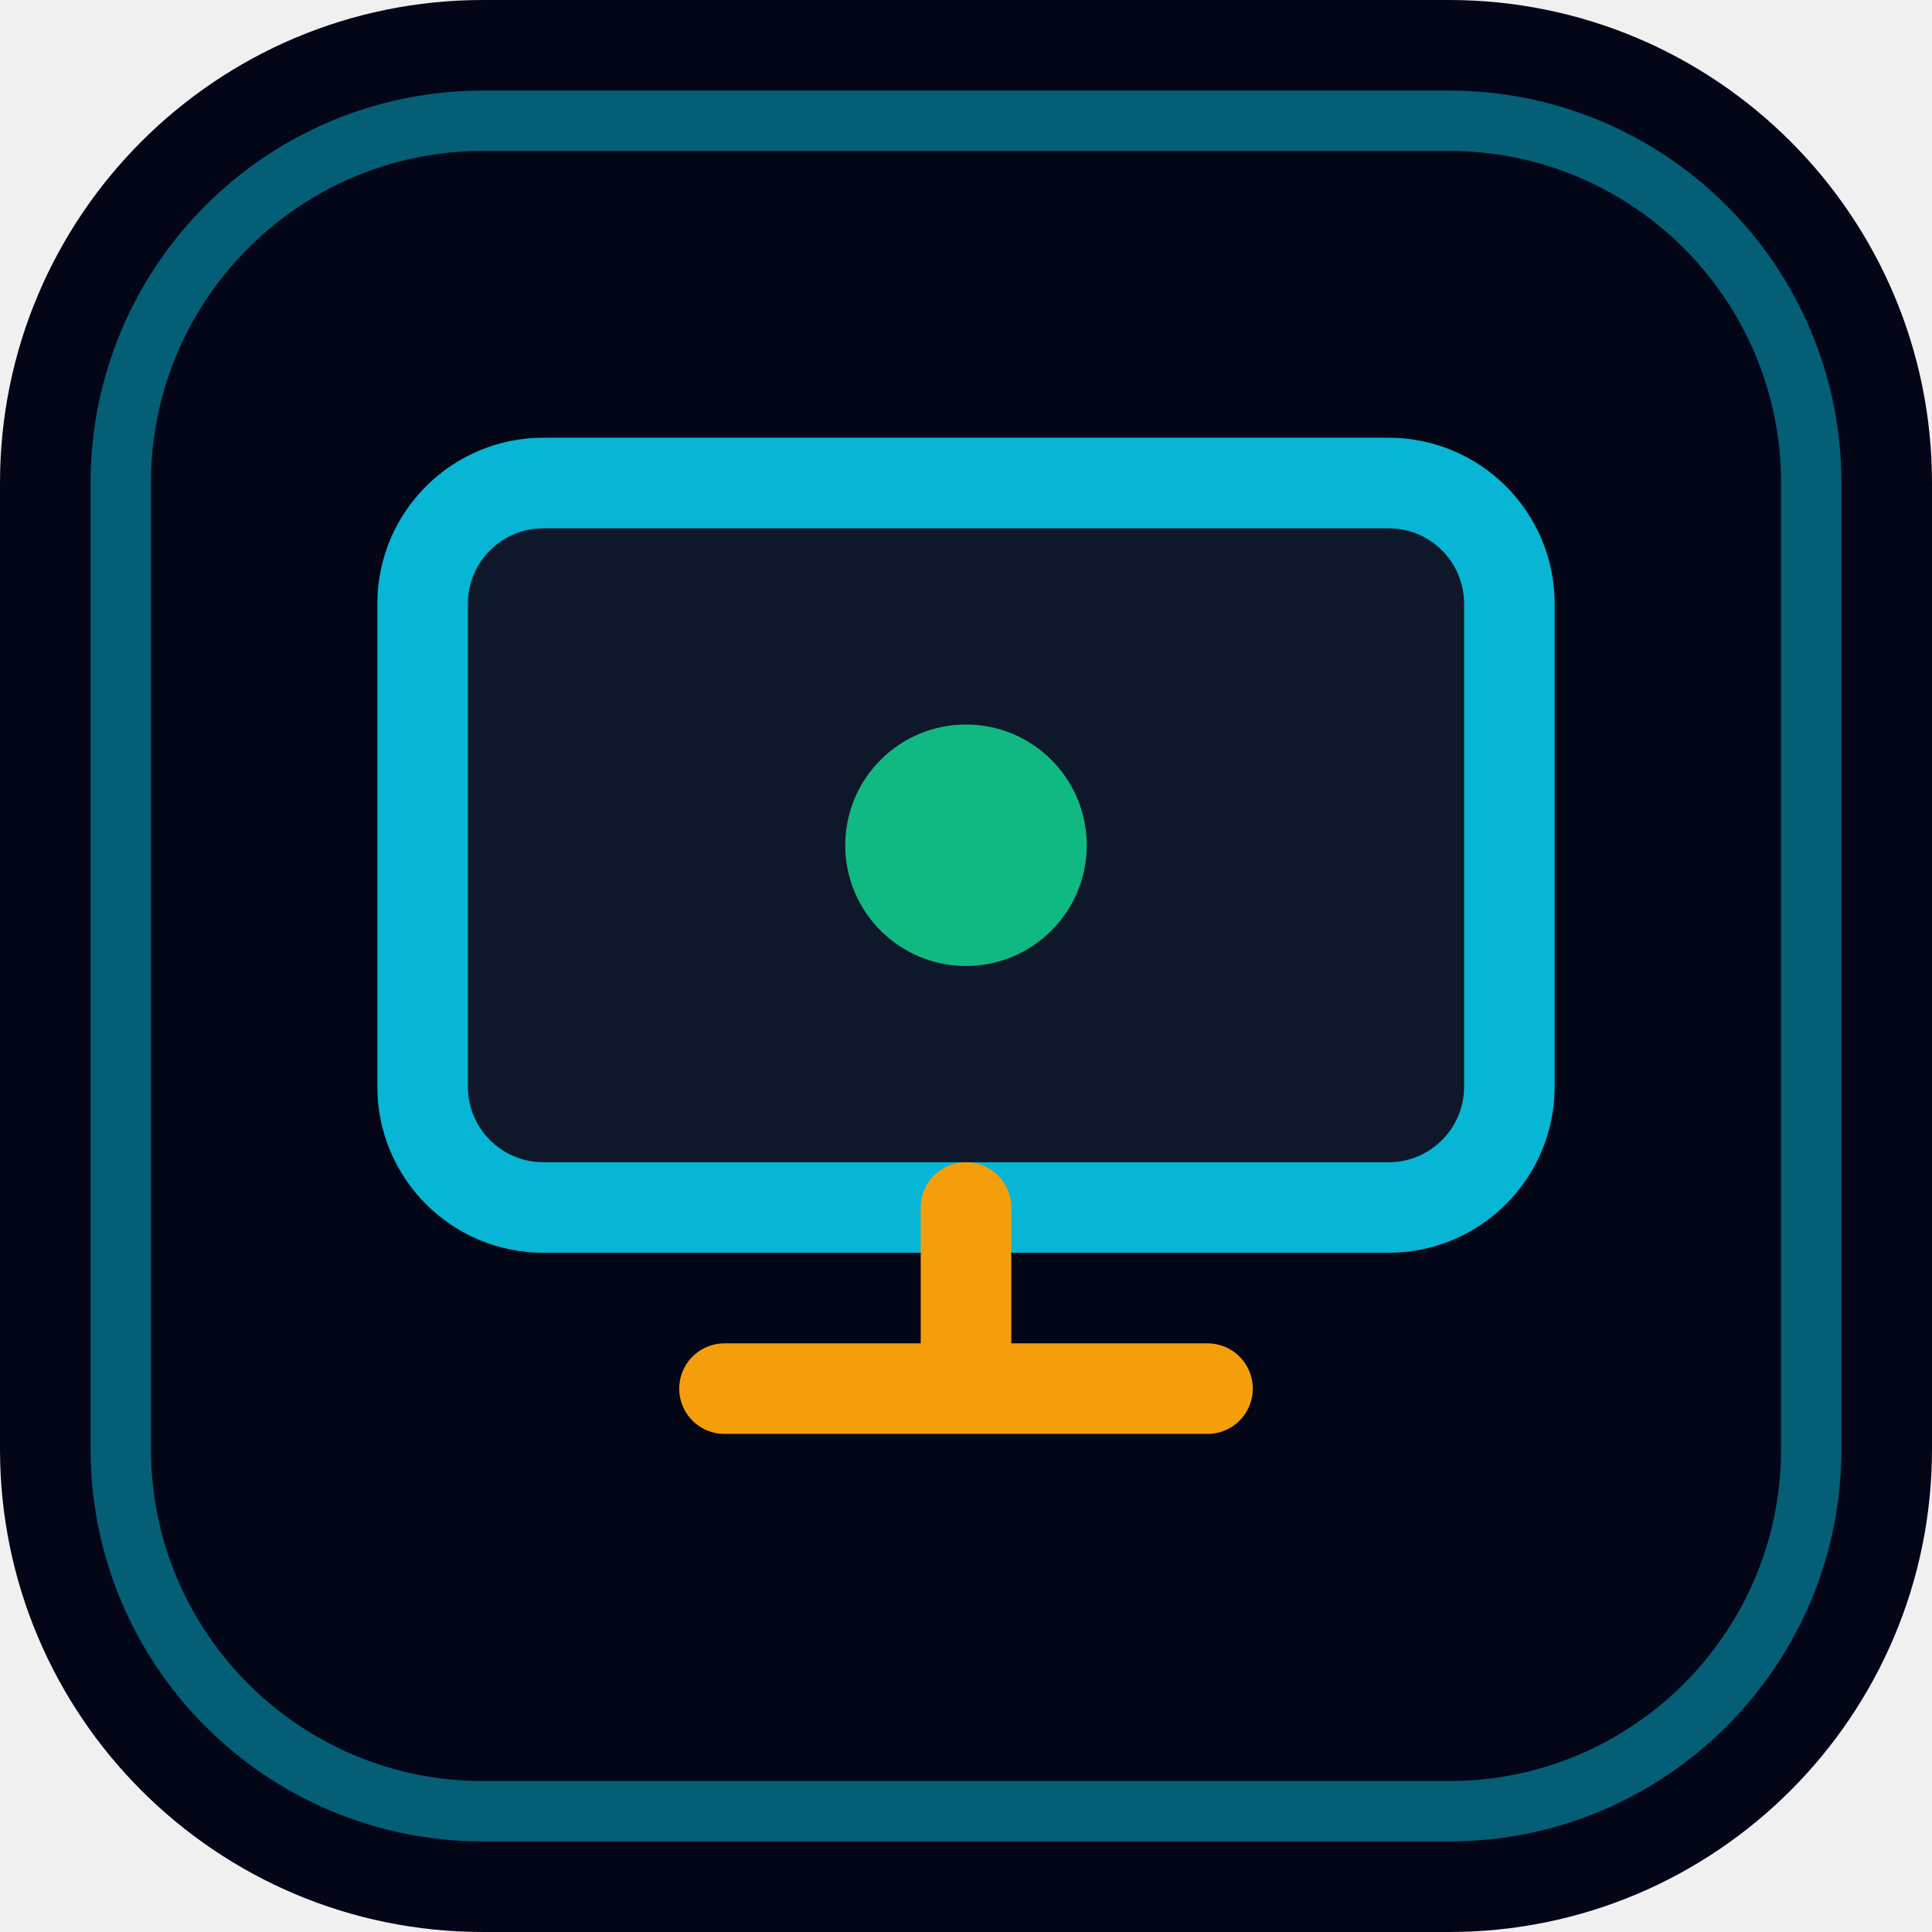
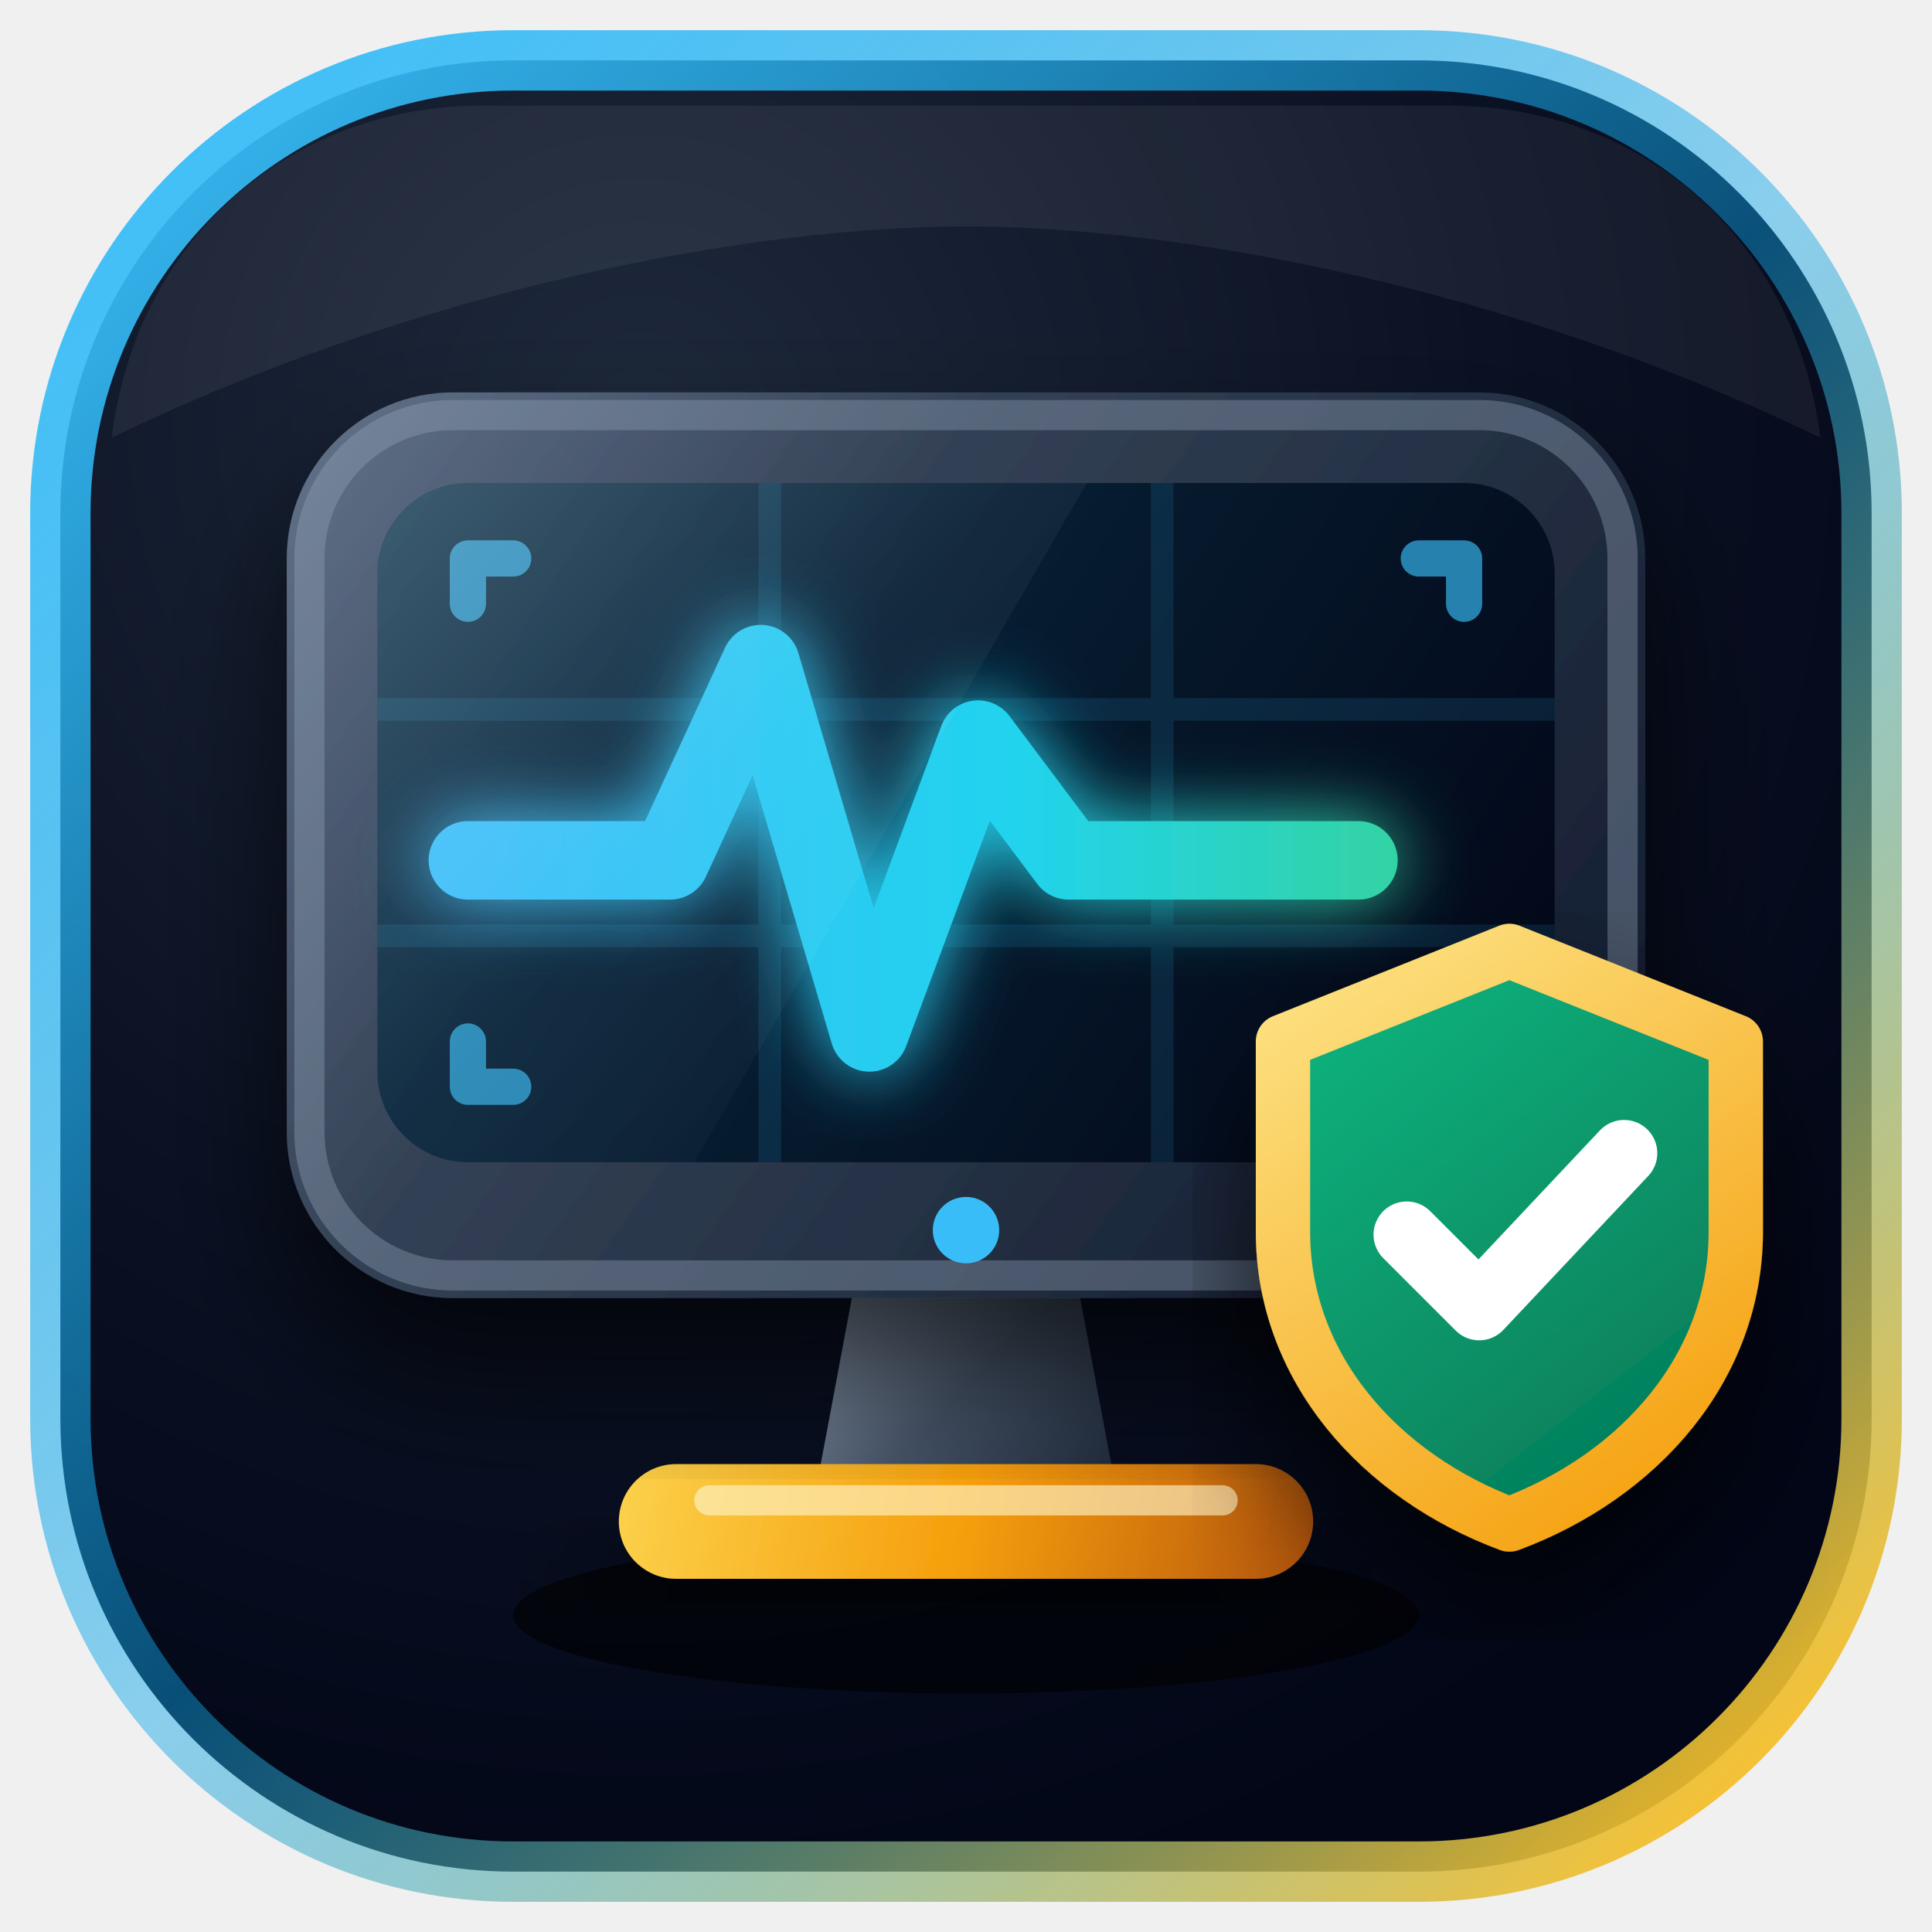
<svg xmlns="http://www.w3.org/2000/svg" viewBox="0 0 64 64" fill="none">
-   <rect width="64" height="64" rx="16" fill="#020617" />
-   <rect x="4" y="4" width="56" height="56" rx="12" stroke="#06b6d4" stroke-width="2" stroke-opacity="0.5" />
-   <rect x="14" y="16" width="36" height="24" rx="4" stroke="#06b6d4" stroke-width="3" fill="#0f172a" />
-   <path d="M24 46H40M32 40V46" stroke="#f59e0b" stroke-width="3" stroke-linecap="round" />
-   <circle cx="32" cy="28" r="4" fill="#10b981" />
+   <defs>
+     <radialGradient id="tileBg" cx="32%" cy="20%" r="85%">
+       <stop offset="0%" stop-color="#1e293b" />
+       <stop offset="55%" stop-color="#0b1224" />
+       <stop offset="100%" stop-color="#020617" />
+     </radialGradient>
+     <linearGradient id="tileRim" x1="6" y1="4" x2="58" y2="60" gradientUnits="userSpaceOnUse">
+       <stop offset="0%" stop-color="#38bdf8" stop-opacity="0.95" />
+       <stop offset="50%" stop-color="#0ea5e9" stop-opacity="0.45" />
+       <stop offset="100%" stop-color="#fbbf24" stop-opacity="0.95" />
+     </linearGradient>
+     <linearGradient id="chassisGrad" x1="10" y1="12" x2="54" y2="44" gradientUnits="userSpaceOnUse">
+       <stop offset="0%" stop-color="#64748b" />
+       <stop offset="35%" stop-color="#334155" />
+       <stop offset="100%" stop-color="#0f172a" />
+     </linearGradient>
+     <linearGradient id="screenGrad" x1="14" y1="16" x2="50" y2="39" gradientUnits="userSpaceOnUse">
+       <stop offset="0%" stop-color="#082f49" />
+       <stop offset="55%" stop-color="#06172a" />
+       <stop offset="100%" stop-color="#020617" />
+     </linearGradient>
+     <linearGradient id="glassGlare" x1="13" y1="15" x2="36" y2="38" gradientUnits="userSpaceOnUse">
+       <stop offset="0%" stop-color="#ffffff" stop-opacity="0.22" />
+       <stop offset="48%" stop-color="#ffffff" stop-opacity="0.05" />
+       <stop offset="100%" stop-color="#ffffff" stop-opacity="0" />
+     </linearGradient>
+     <linearGradient id="standNeck" x1="28" y1="42" x2="36" y2="50" gradientUnits="userSpaceOnUse">
+       <stop offset="0%" stop-color="#94a3b8" />
+       <stop offset="50%" stop-color="#475569" />
+       <stop offset="100%" stop-color="#1e293b" />
+     </linearGradient>
+     <linearGradient id="standBase" x1="20" y1="49" x2="44" y2="53" gradientUnits="userSpaceOnUse">
+       <stop offset="0%" stop-color="#fcd34d" />
+       <stop offset="50%" stop-color="#f59e0b" />
+       <stop offset="100%" stop-color="#b45309" />
+     </linearGradient>
+     <linearGradient id="pulseGrad" x1="16" y1="28" x2="48" y2="28" gradientUnits="userSpaceOnUse">
+       <stop offset="0%" stop-color="#38bdf8" />
+       <stop offset="55%" stop-color="#22d3ee" />
+       <stop offset="100%" stop-color="#34d399" />
+     </linearGradient>
+     <linearGradient id="shieldFill" x1="43" y1="31" x2="57" y2="49" gradientUnits="userSpaceOnUse">
+       <stop offset="0%" stop-color="#10b981" />
+       <stop offset="100%" stop-color="#047857" />
+     </linearGradient>
+     <linearGradient id="shieldRim" x1="43" y1="30" x2="57" y2="50" gradientUnits="userSpaceOnUse">
+       <stop offset="0%" stop-color="#fde68a" />
+       <stop offset="100%" stop-color="#f59e0b" />
+     </linearGradient>
+     <filter id="softShadow" x="-20%" y="-20%" width="140%" height="140%">
+       <feDropShadow dx="0" dy="2.5" stdDeviation="2.2" flood-color="#000000" flood-opacity="0.7" />
+     </filter>
+     <filter id="pulseGlow" x="-30%" y="-30%" width="160%" height="160%">
+       <feGaussianBlur stdDeviation="1.2" result="blur" />
+       <feMerge>
+         <feMergeNode in="blur" />
+         <feMergeNode in="SourceGraphic" />
+       </feMerge>
+     </filter>
+   </defs>
+   <rect x="2" y="2" width="60" height="60" rx="15" fill="url(#tileBg)" stroke="url(#tileRim)" stroke-width="2" />
+   <path d="M16 3.5H48C54.5 3.5 59.5 8 60.3 14.5C50 9.5 39 7.5 32 7.5C25 7.5 14 9.5 3.7 14.5C4.5 8 9.5 3.5 16 3.5Z" fill="#ffffff" fill-opacity="0.06" />
+   <ellipse cx="32" cy="28" rx="20" ry="13" fill="#0ea5e9" fill-opacity="0.16" />
+   <ellipse cx="32" cy="53.5" rx="15" ry="2.6" fill="#000000" fill-opacity="0.6" />
+   <path d="M28.5 41.5H35.5L37 49.5H27L28.5 41.5Z" fill="url(#standNeck)" />
+   <rect x="20.5" y="48.5" width="23" height="3.8" rx="1.9" fill="url(#standBase)" filter="url(#softShadow)" />
+   <rect x="23" y="49.2" width="18" height="1" rx="0.5" fill="#fef3c7" fill-opacity="0.65" />
+   <g filter="url(#softShadow)">
+     <rect x="9.5" y="13" width="45" height="30" rx="5.5" fill="url(#chassisGrad)" />
+     <rect x="10.25" y="13.75" width="43.5" height="28.5" rx="4.75" stroke="#94a3b8" stroke-opacity="0.38" stroke-width="1" />
+   </g>
+   <rect x="12.5" y="16" width="39" height="22.5" rx="3" fill="url(#screenGrad)" />
+   <path d="M12.5 23.5H51.5M12.5 31H51.5M25.5 16V38.5M38.5 16V38.5" stroke="#38bdf8" stroke-opacity="0.12" stroke-width="0.75" />
+   <path d="M15.5 20V18.5H17M48.5 20V18.5H47M15.5 34.5V36H17" stroke="#38bdf8" stroke-opacity="0.65" stroke-width="1.2" stroke-linecap="round" stroke-linejoin="round" />
+   <path d="M15.5 28.5H22.2L25.2 22L28.8 34.2L32.4 24.5L35.4 28.5H45" stroke="url(#pulseGrad)" stroke-width="2.6" stroke-linecap="round" stroke-linejoin="round" filter="url(#pulseGlow)" />
+   <path d="M15.5 16H36L23 38.5H15.5C13.84 38.5 12.5 37.16 12.5 35.5V19C12.5 17.34 13.84 16 15.5 16Z" fill="url(#glassGlare)" />
+   <circle cx="32" cy="40.75" r="1.1" fill="#38bdf8" />
+   <g filter="url(#softShadow)">
+     <path d="M50 31.5L57.5 34.5V40.8C57.5 45.3 54.3 48.9 50 50.5C45.7 48.9 42.5 45.3 42.5 40.8V34.5L50 31.5Z" fill="url(#shieldFill)" stroke="url(#shieldRim)" stroke-width="1.8" stroke-linejoin="round" />
+     <path d="M46.6 40.9L49 43.3L53.8 38.2" stroke="#ffffff" stroke-width="2.2" stroke-linecap="round" stroke-linejoin="round" />
+   </g>
</svg>
